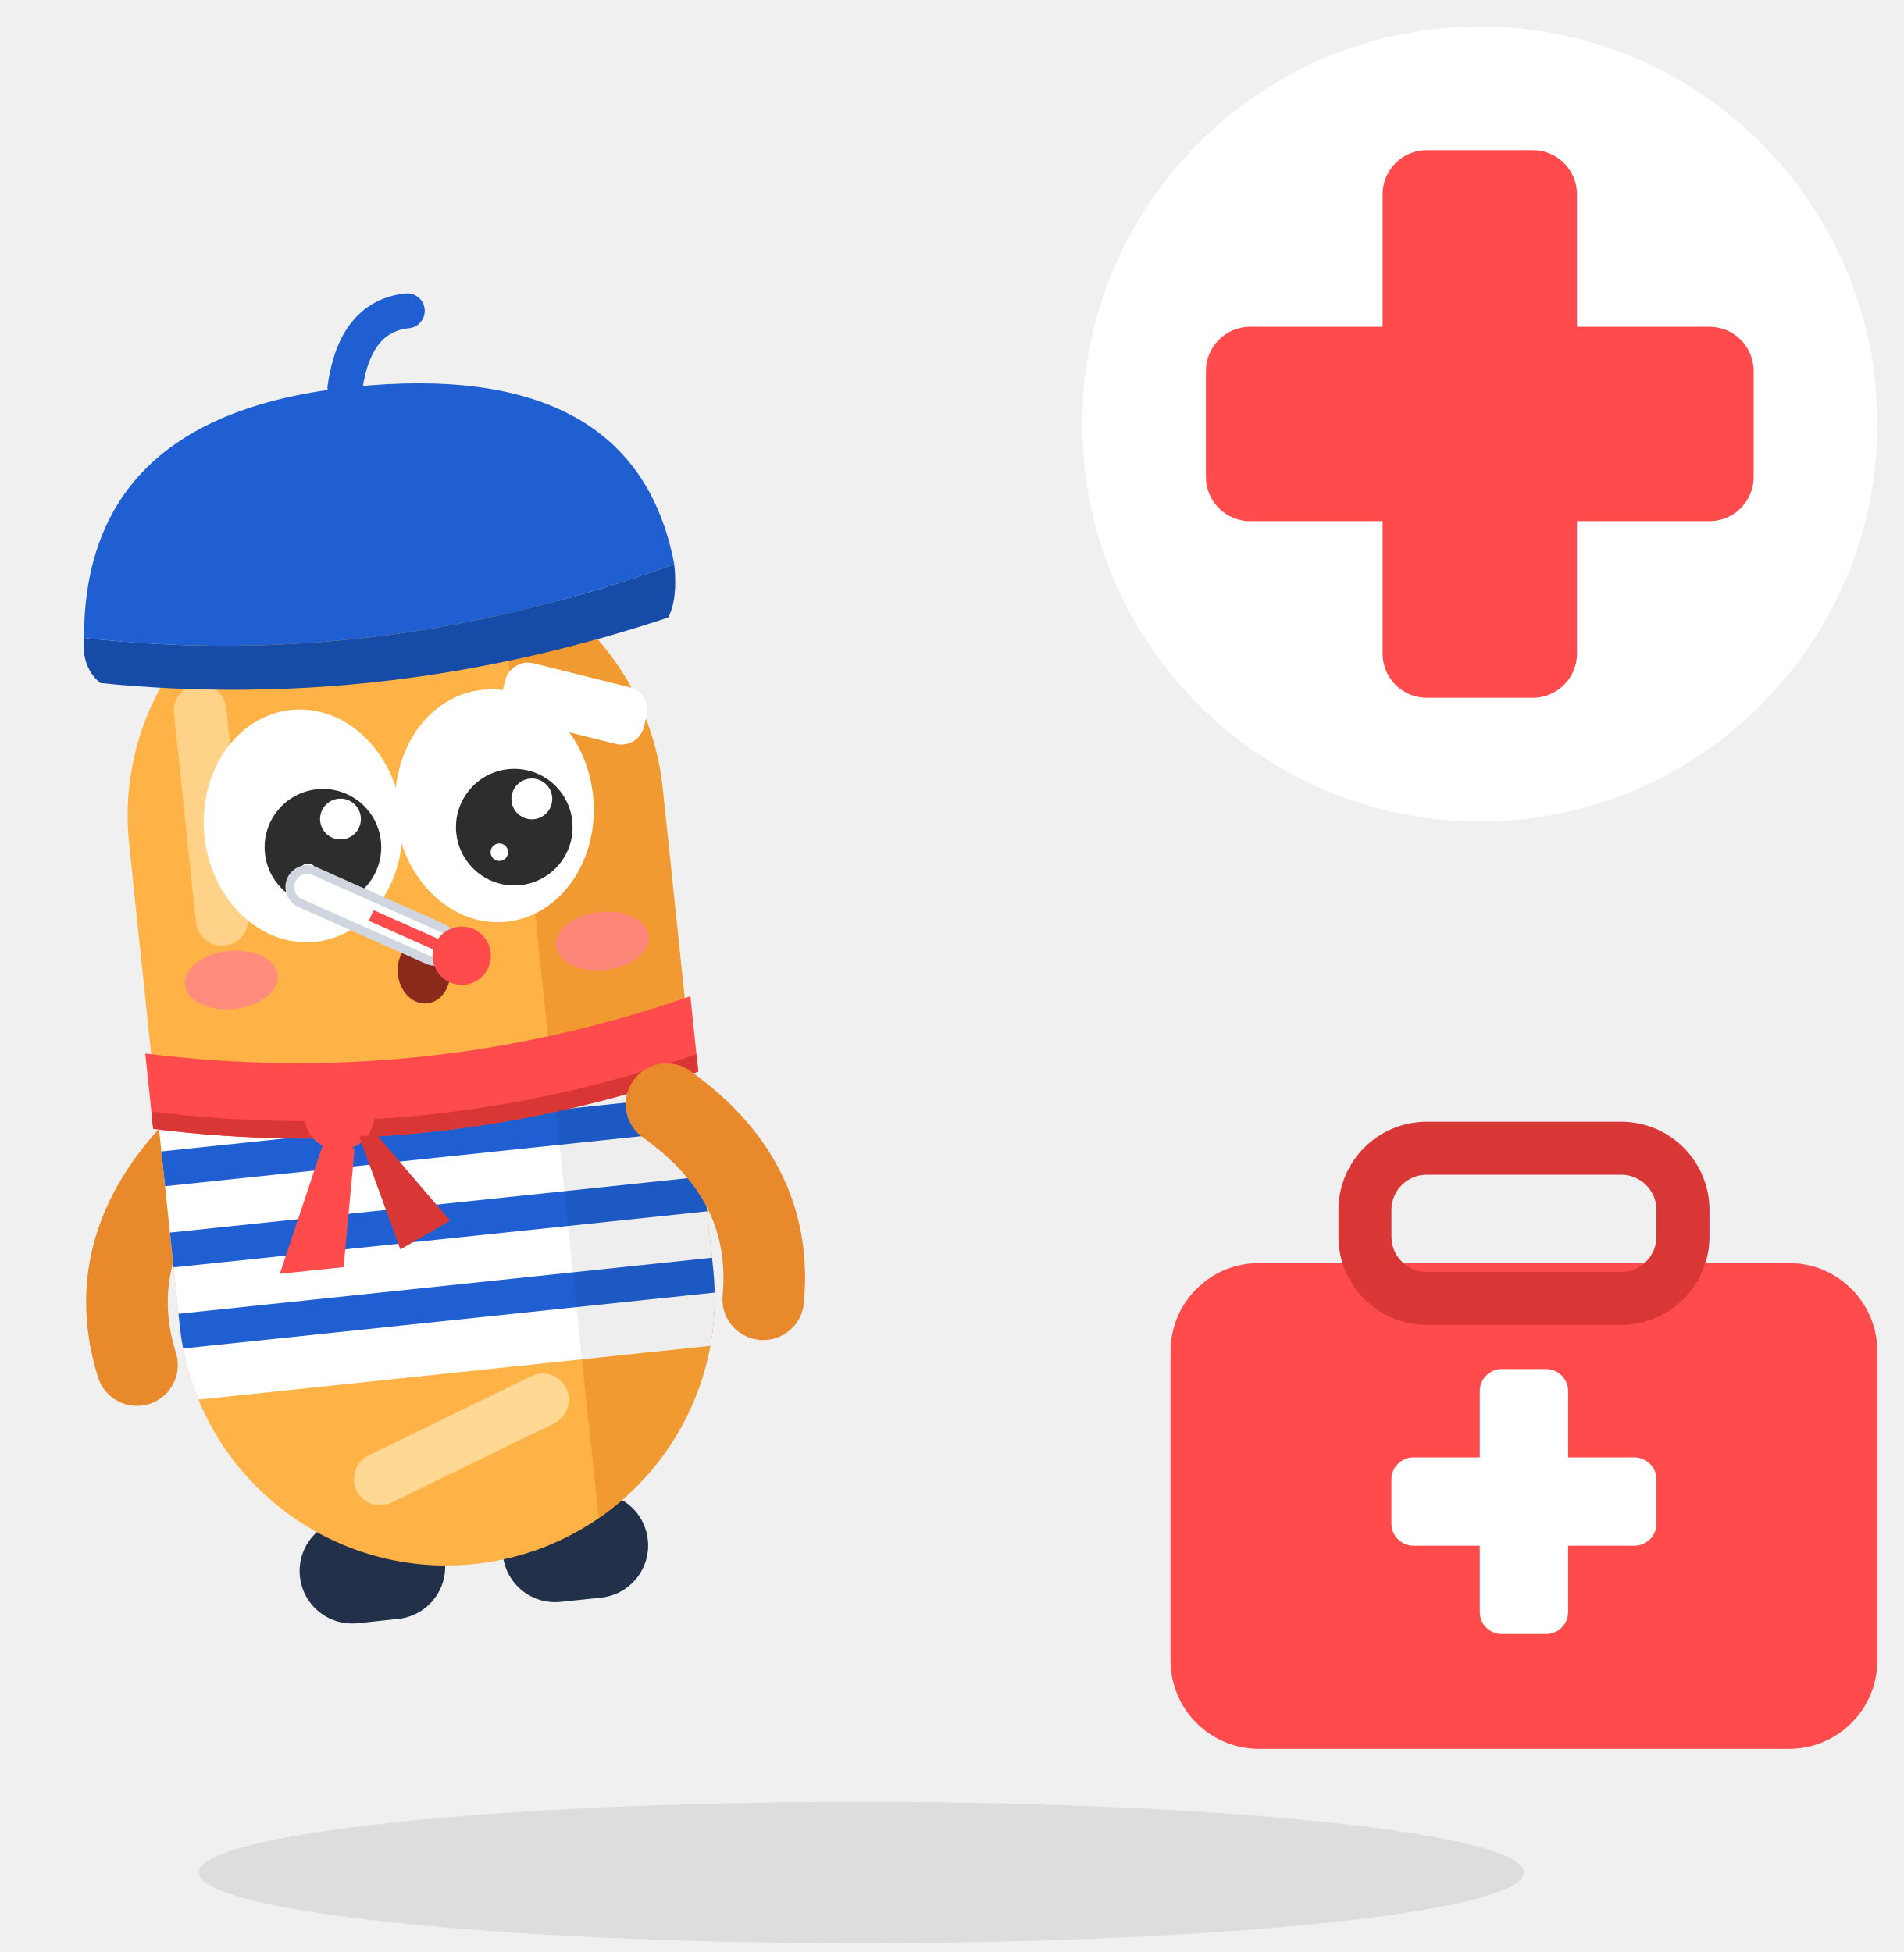
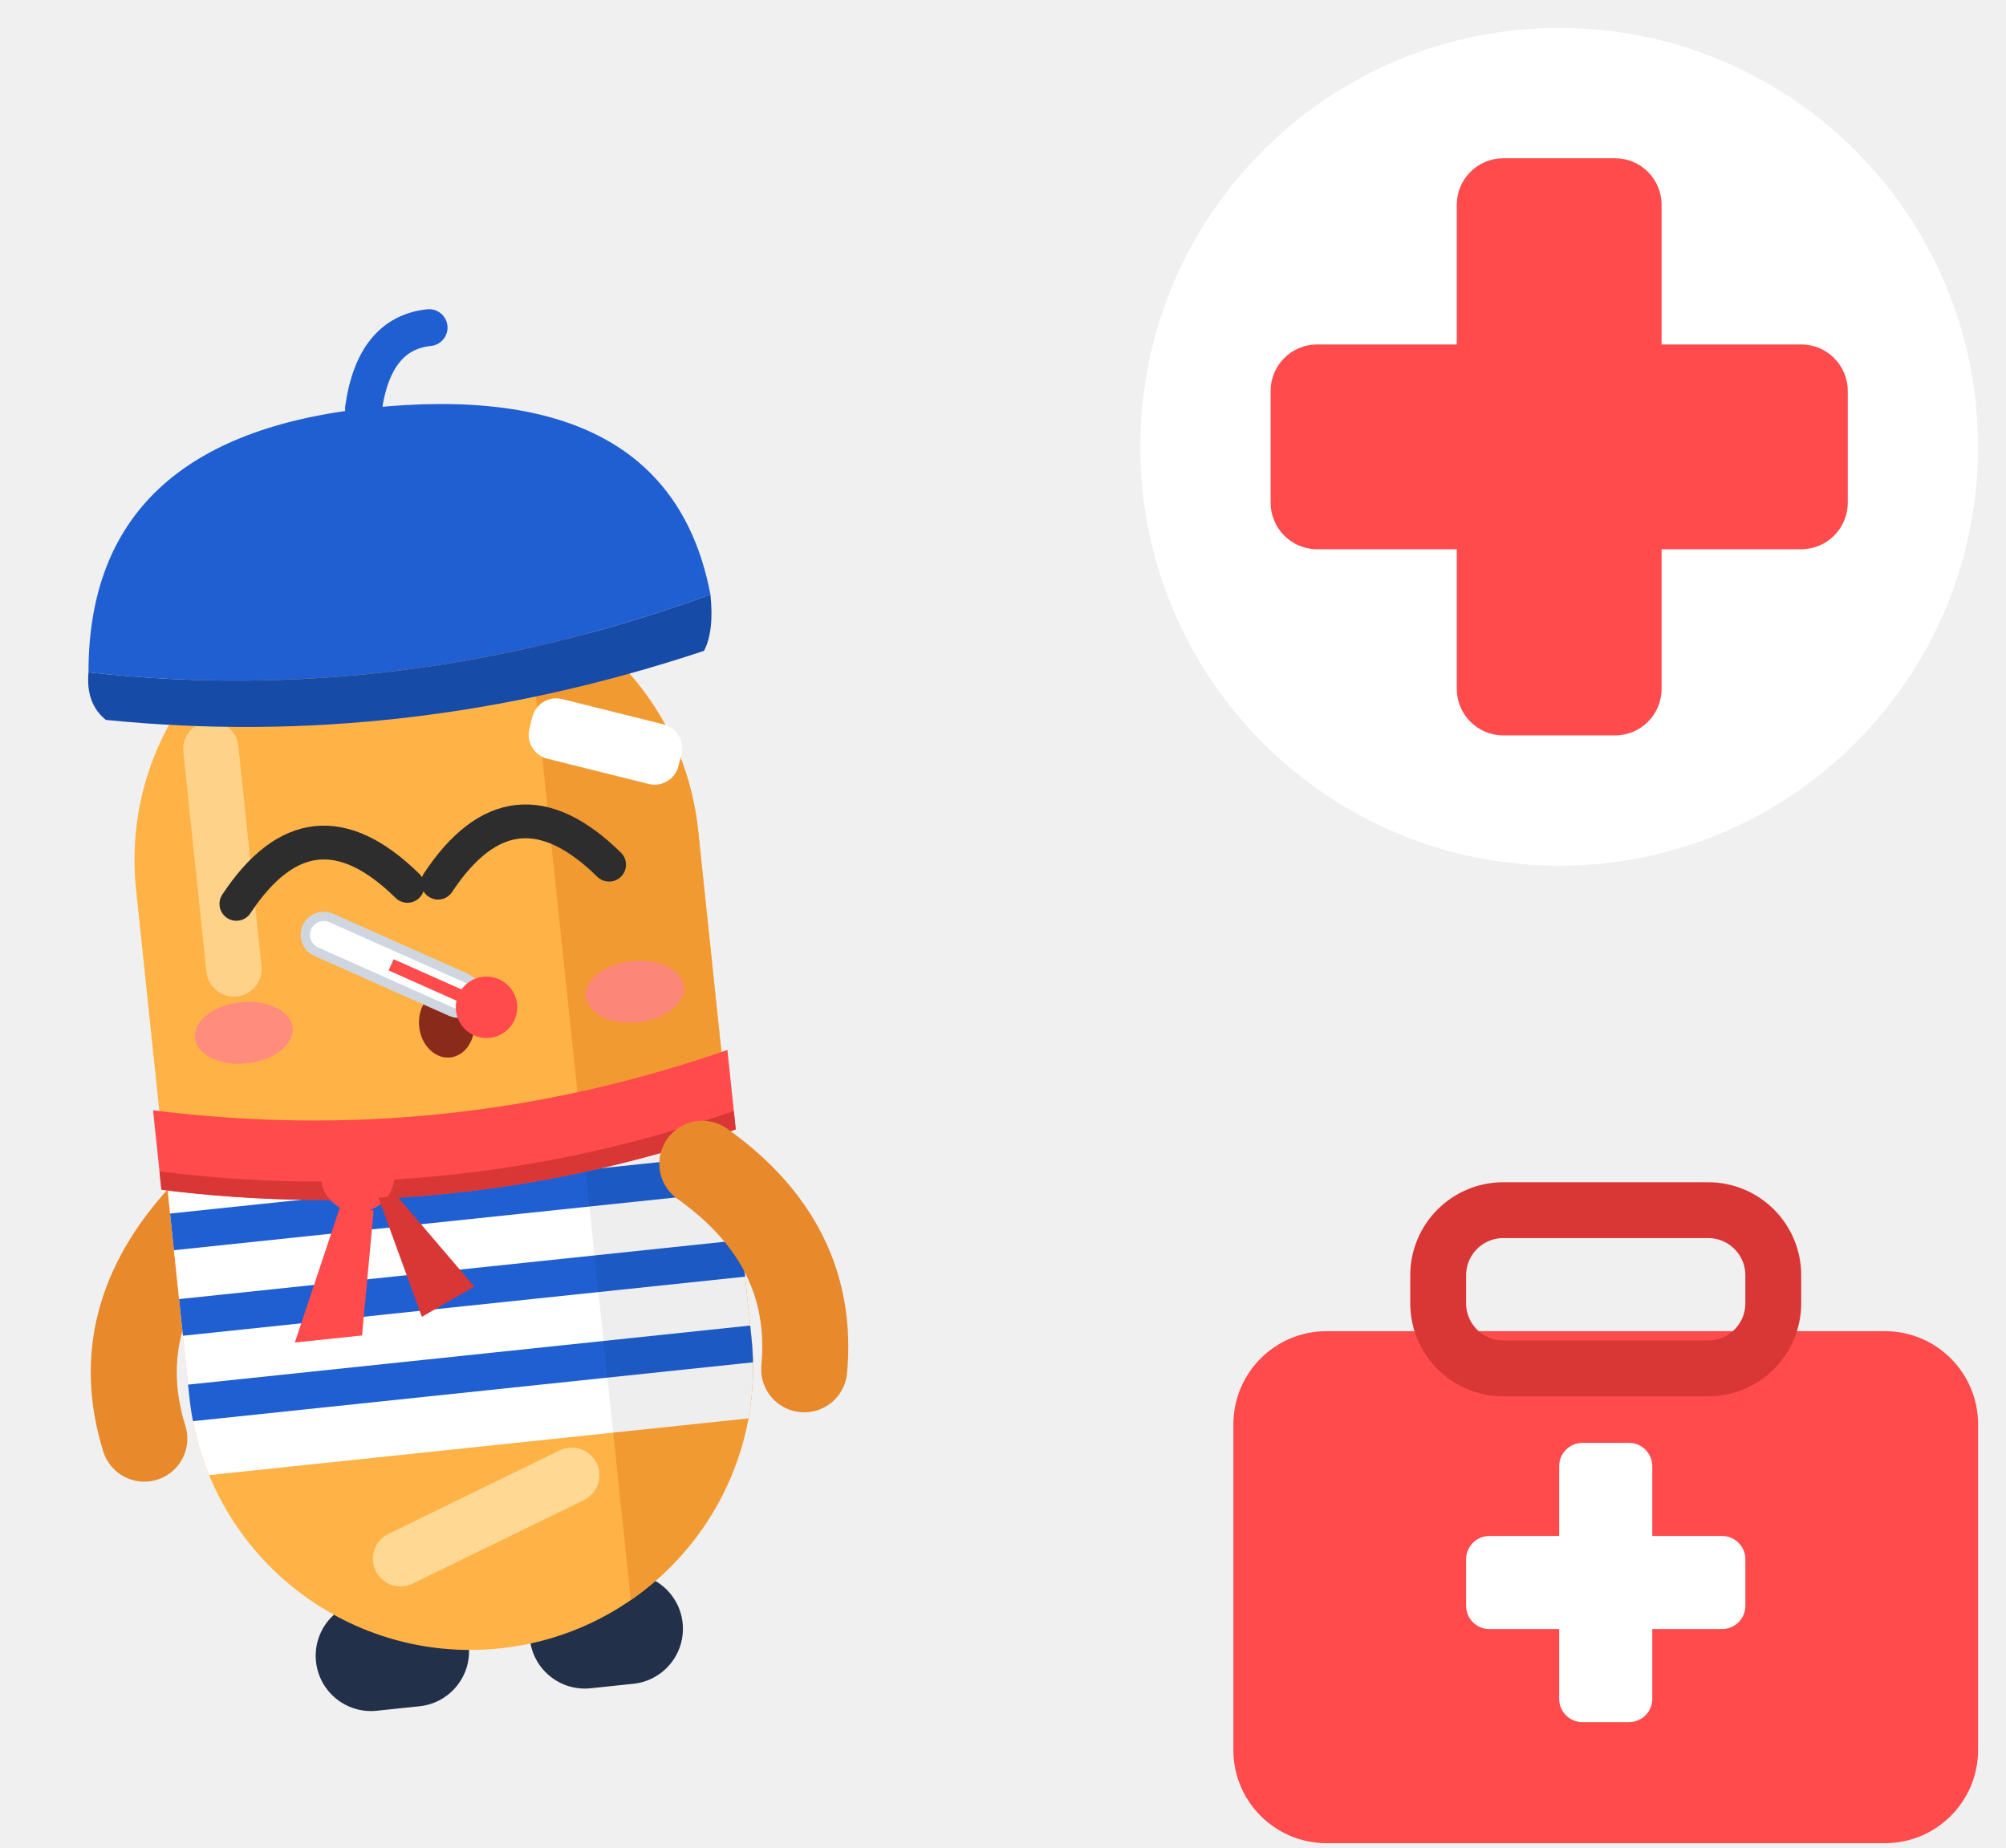
- <svg xmlns="http://www.w3.org/2000/svg" viewBox="105 124 431 442" width="431" height="442">
-   <ellipse cx="300" cy="548" rx="150" ry="16" fill="#000" opacity=".08" />
+ <svg xmlns="http://www.w3.org/2000/svg" viewBox="105 124 431 397" width="431" height="397">
  <g transform="translate(440 220)">
    <circle r="90" fill="#fff" />
    <rect x="-22" y="-62" width="44" height="124" rx="10" fill="#ff4b4b" />
    <rect x="-62" y="-22" width="124" height="44" rx="10" fill="#ff4b4b" />
  </g>
  <g transform="translate(450 460)">
    <rect x="-80" y="-50" width="160" height="110" rx="20" fill="#ff4b4b" />
    <rect x="-36" y="-76" width="72" height="34" rx="14" fill="none" stroke="#d93636" stroke-width="12" />
    <rect x="-10" y="-26" width="20" height="60" rx="5" fill="#fff" />
    <rect x="-30" y="-6" width="60" height="20" rx="5" fill="#fff" />
  </g>
  <g transform="translate(200 360) scale(0.66) rotate(-6)">
    <defs>
      <clipPath id="b16">
        <rect x="-92" y="-170" width="184" height="350" rx="92" />
      </clipPath>
    </defs>
    <rect x="-60" y="160" width="50" height="36" rx="18" fill="#22304a" />
    <rect x="10" y="160" width="50" height="36" rx="18" fill="#22304a" />
    <path d="M-82 30 Q-116 60 -108 100" fill="none" stroke="#e8892c" stroke-width="28" stroke-linecap="round" />
    <g clip-path="url(#b16)">
      <rect x="-92" y="-170" width="184" height="350" fill="#ffb347" />
      <rect x="44" y="-170" width="60" height="350" fill="#f29a32" />
      <rect x="-72" y="-130" width="18" height="90" rx="9" fill="#ffd28a" />
      <rect x="-92" y="10" width="184" height="104" fill="#ffffff" />
      <rect x="-92" y="28" width="184" height="12" fill="#1f5fd1" />
      <rect x="-92" y="56" width="184" height="12" fill="#1f5fd1" />
      <rect x="-92" y="84" width="184" height="12" fill="#1f5fd1" />
      <rect x="44" y="10" width="60" height="104" fill="#000" opacity=".07" />
      <rect x="-40" y="128" width="80" height="18" rx="9" fill="#ffd994" transform="rotate(-20 0 137)" />
    </g>
-     <ellipse cx="-32" cy="-78" rx="34" ry="40" fill="#ffffff" />
-     <ellipse cx="34" cy="-78" rx="34" ry="40" fill="#ffffff" />
-     <circle cx="-26" cy="-70" r="20" fill="#2d2d2d" />
-     <circle cx="40" cy="-70" r="20" fill="#2d2d2d" />
-     <circle cx="-19" cy="-79" r="7" fill="#ffffff" />
-     <circle cx="47" cy="-79" r="7" fill="#ffffff" />
-     <circle cx="-32" cy="-62" r="3" fill="#ffffff" />
-     <circle cx="34" cy="-62" r="3" fill="#ffffff" />
+     <path d="M-60 -70 Q-32 -104 -4 -70" fill="none" stroke="#2d2d2d" stroke-width="11" stroke-linecap="round" />
+     <path d="M6 -70 Q34 -104 62 -70" fill="none" stroke="#2d2d2d" stroke-width="11" stroke-linecap="round" />
    <ellipse cx="-62" cy="-28" rx="16" ry="10" fill="#ff7f8f" opacity=".75" />
    <ellipse cx="66" cy="-28" rx="16" ry="10" fill="#ff7f8f" opacity=".75" />
    <ellipse cx="4" cy="-24" rx="9" ry="11" fill="#8a2a1a" />
    <path d="M-94 -6 Q0 16 94 -6 V20 Q0 42 -94 20 Z" fill="#ff4b4b" />
    <path d="M-94 14 Q0 36 94 14 V20 Q0 42 -94 20 Z" fill="#d93636" />
    <circle cx="-30" cy="22" r="12" fill="#ff4b4b" />
    <path d="M-36 30 L-56 74 L-34 74 L-26 34 Z" fill="#ff4b4b" />
    <path d="M-24 30 L-14 70 L4 62 L-18 30 Z" fill="#d93636" />
    <path d="M-100 -150 Q-92 -226 0 -226 Q98 -226 104 -154 Q0 -128 -100 -150 Z" fill="#1f5fd1" />
    <path d="M-100 -150 Q0 -128 104 -154 Q104 -142 100 -136 Q0 -114 -96 -134 Q-102 -140 -100 -150 Z" fill="#174ba8" />
    <path d="M-2 -226 Q4 -250 22 -250" fill="none" stroke="#1f5fd1" stroke-width="12" stroke-linecap="round" />
    <g transform="translate(14 -30)">
      <g transform="rotate(-60)">
        <rect x="-6" y="-60" width="12" height="60" rx="6" fill="#ffffff" stroke="#cfd6e0" stroke-width="3" />
        <rect x="-2" y="-30" width="4" height="30" fill="#ff4b4b" />
        <circle cx="0" cy="4" r="10" fill="#ff4b4b" />
      </g>
    </g>
    <rect x="40" y="-120" width="50" height="20" rx="8" fill="#fff" transform="rotate(20 65 -110)" />
    <path d="M82 30 Q116 60 108 100" fill="none" stroke="#e8892c" stroke-width="28" stroke-linecap="round" />
  </g>
</svg>
